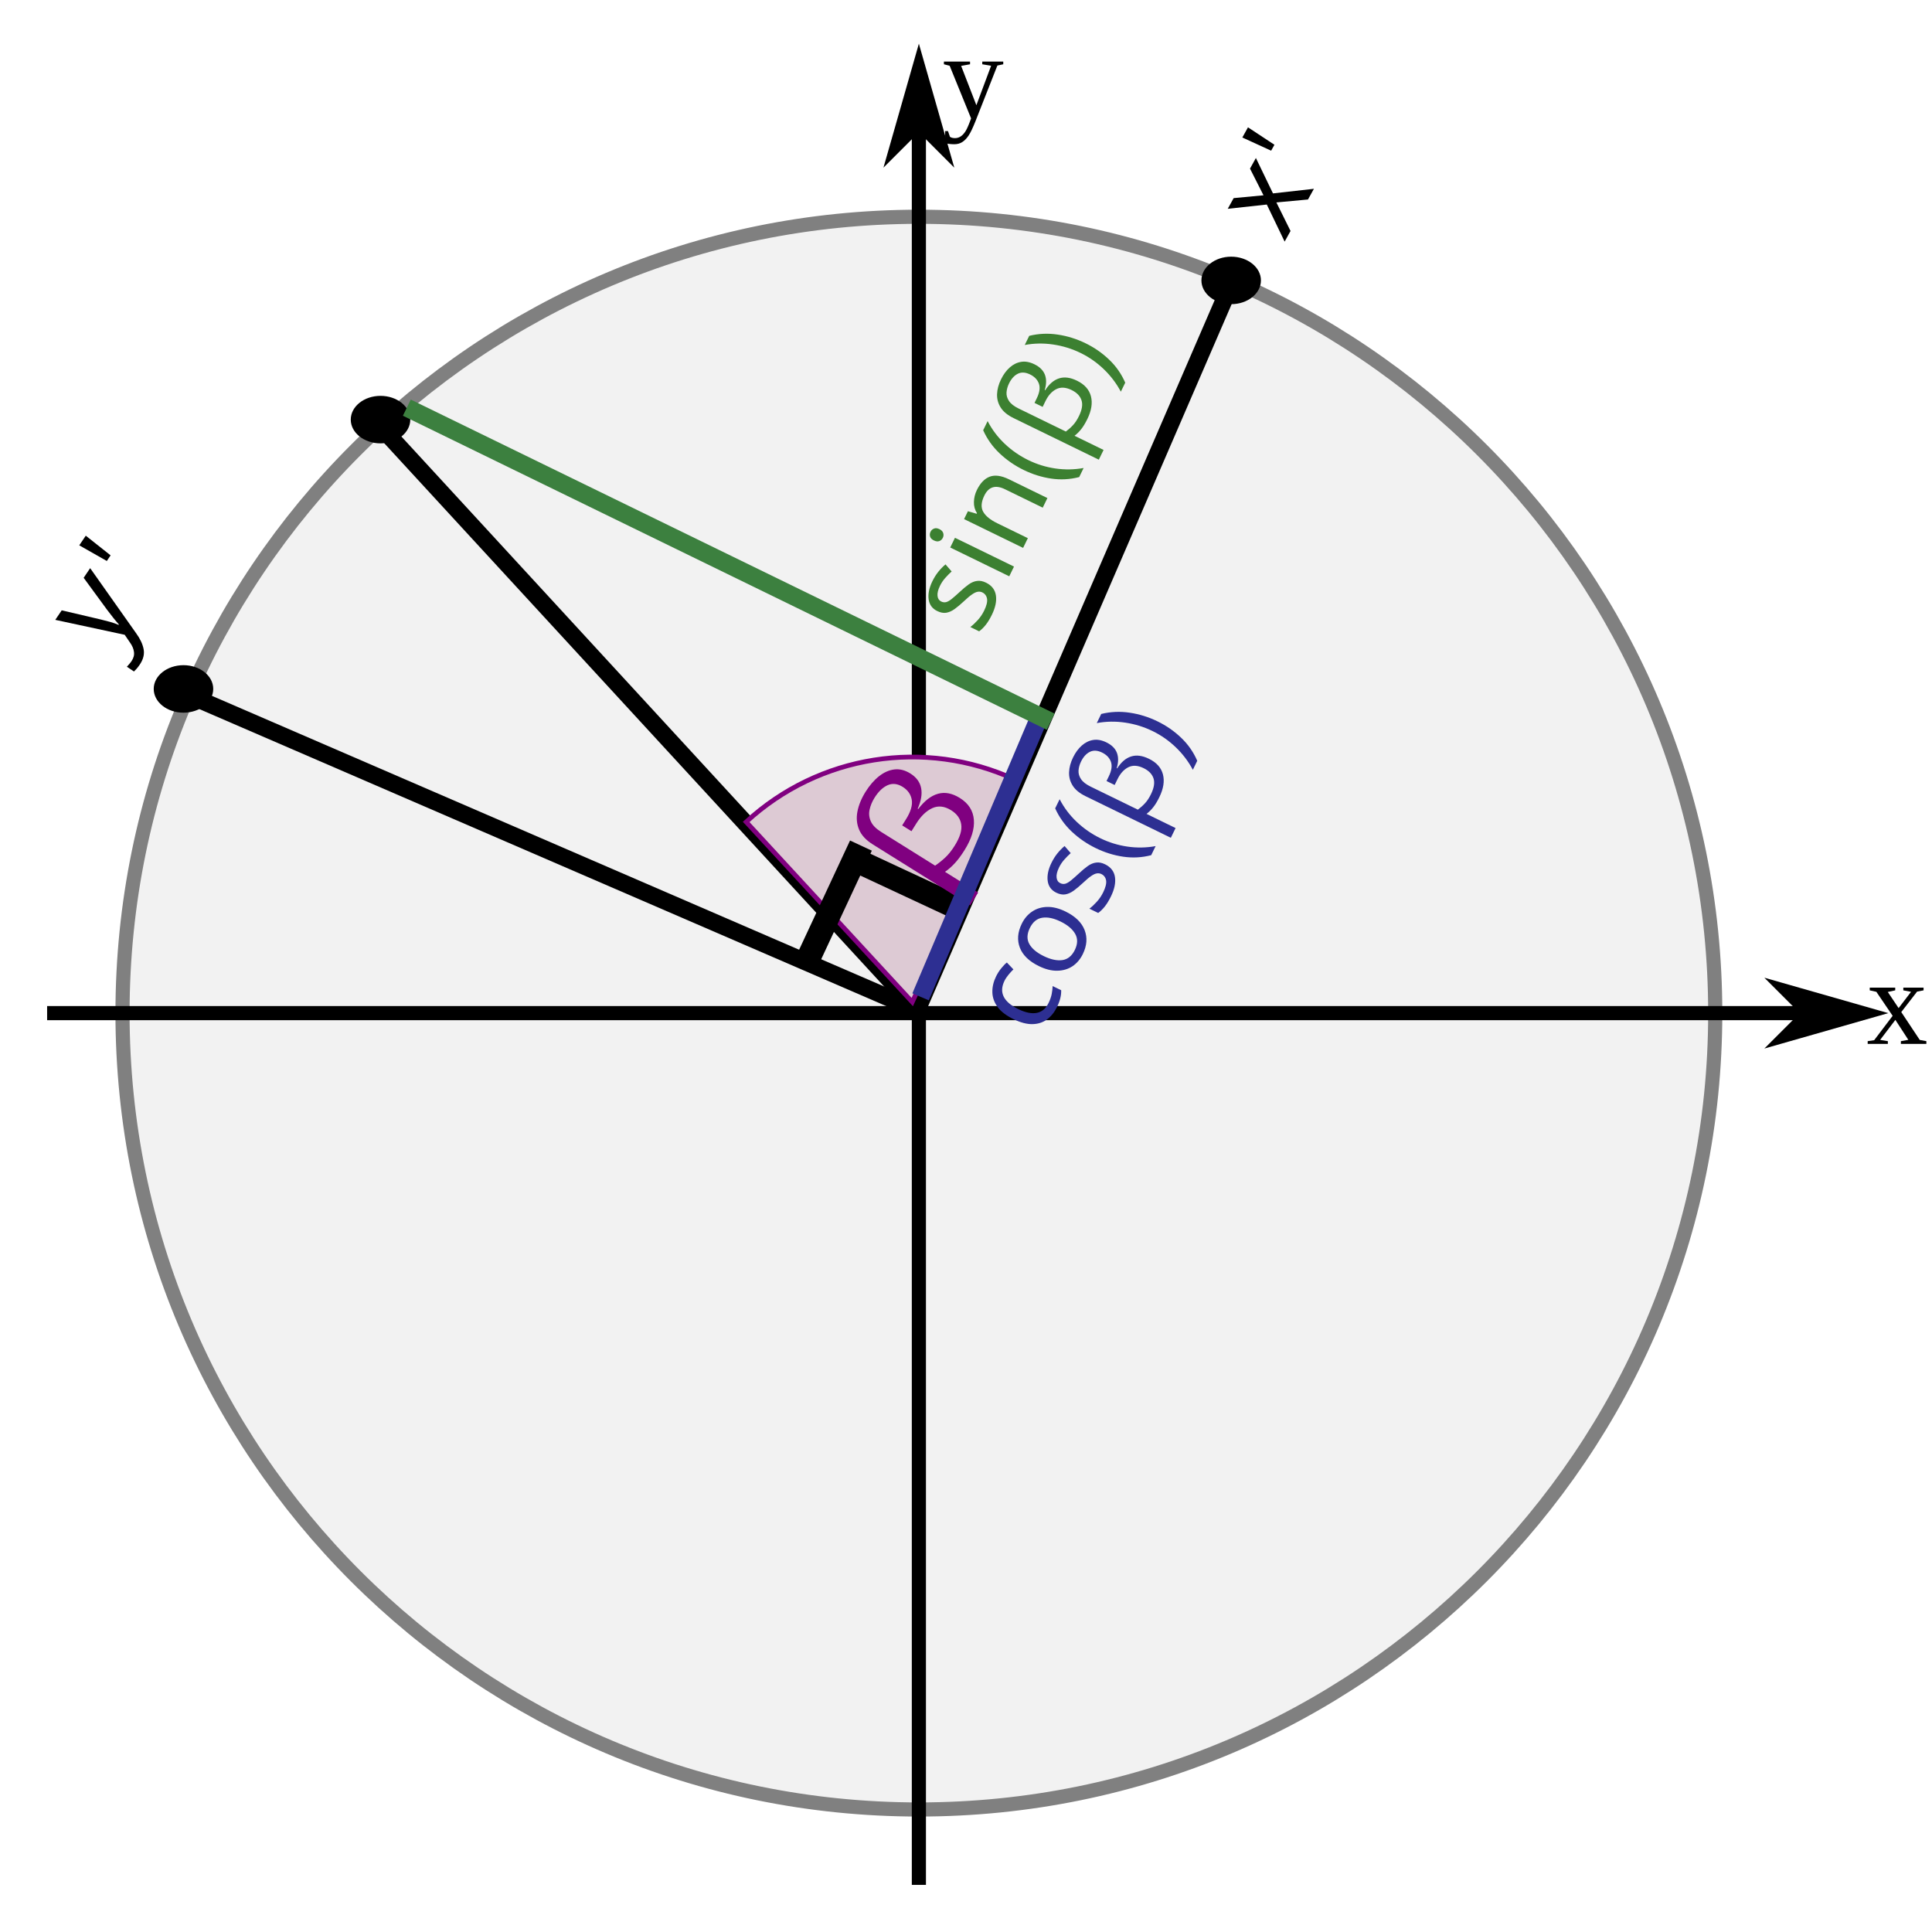
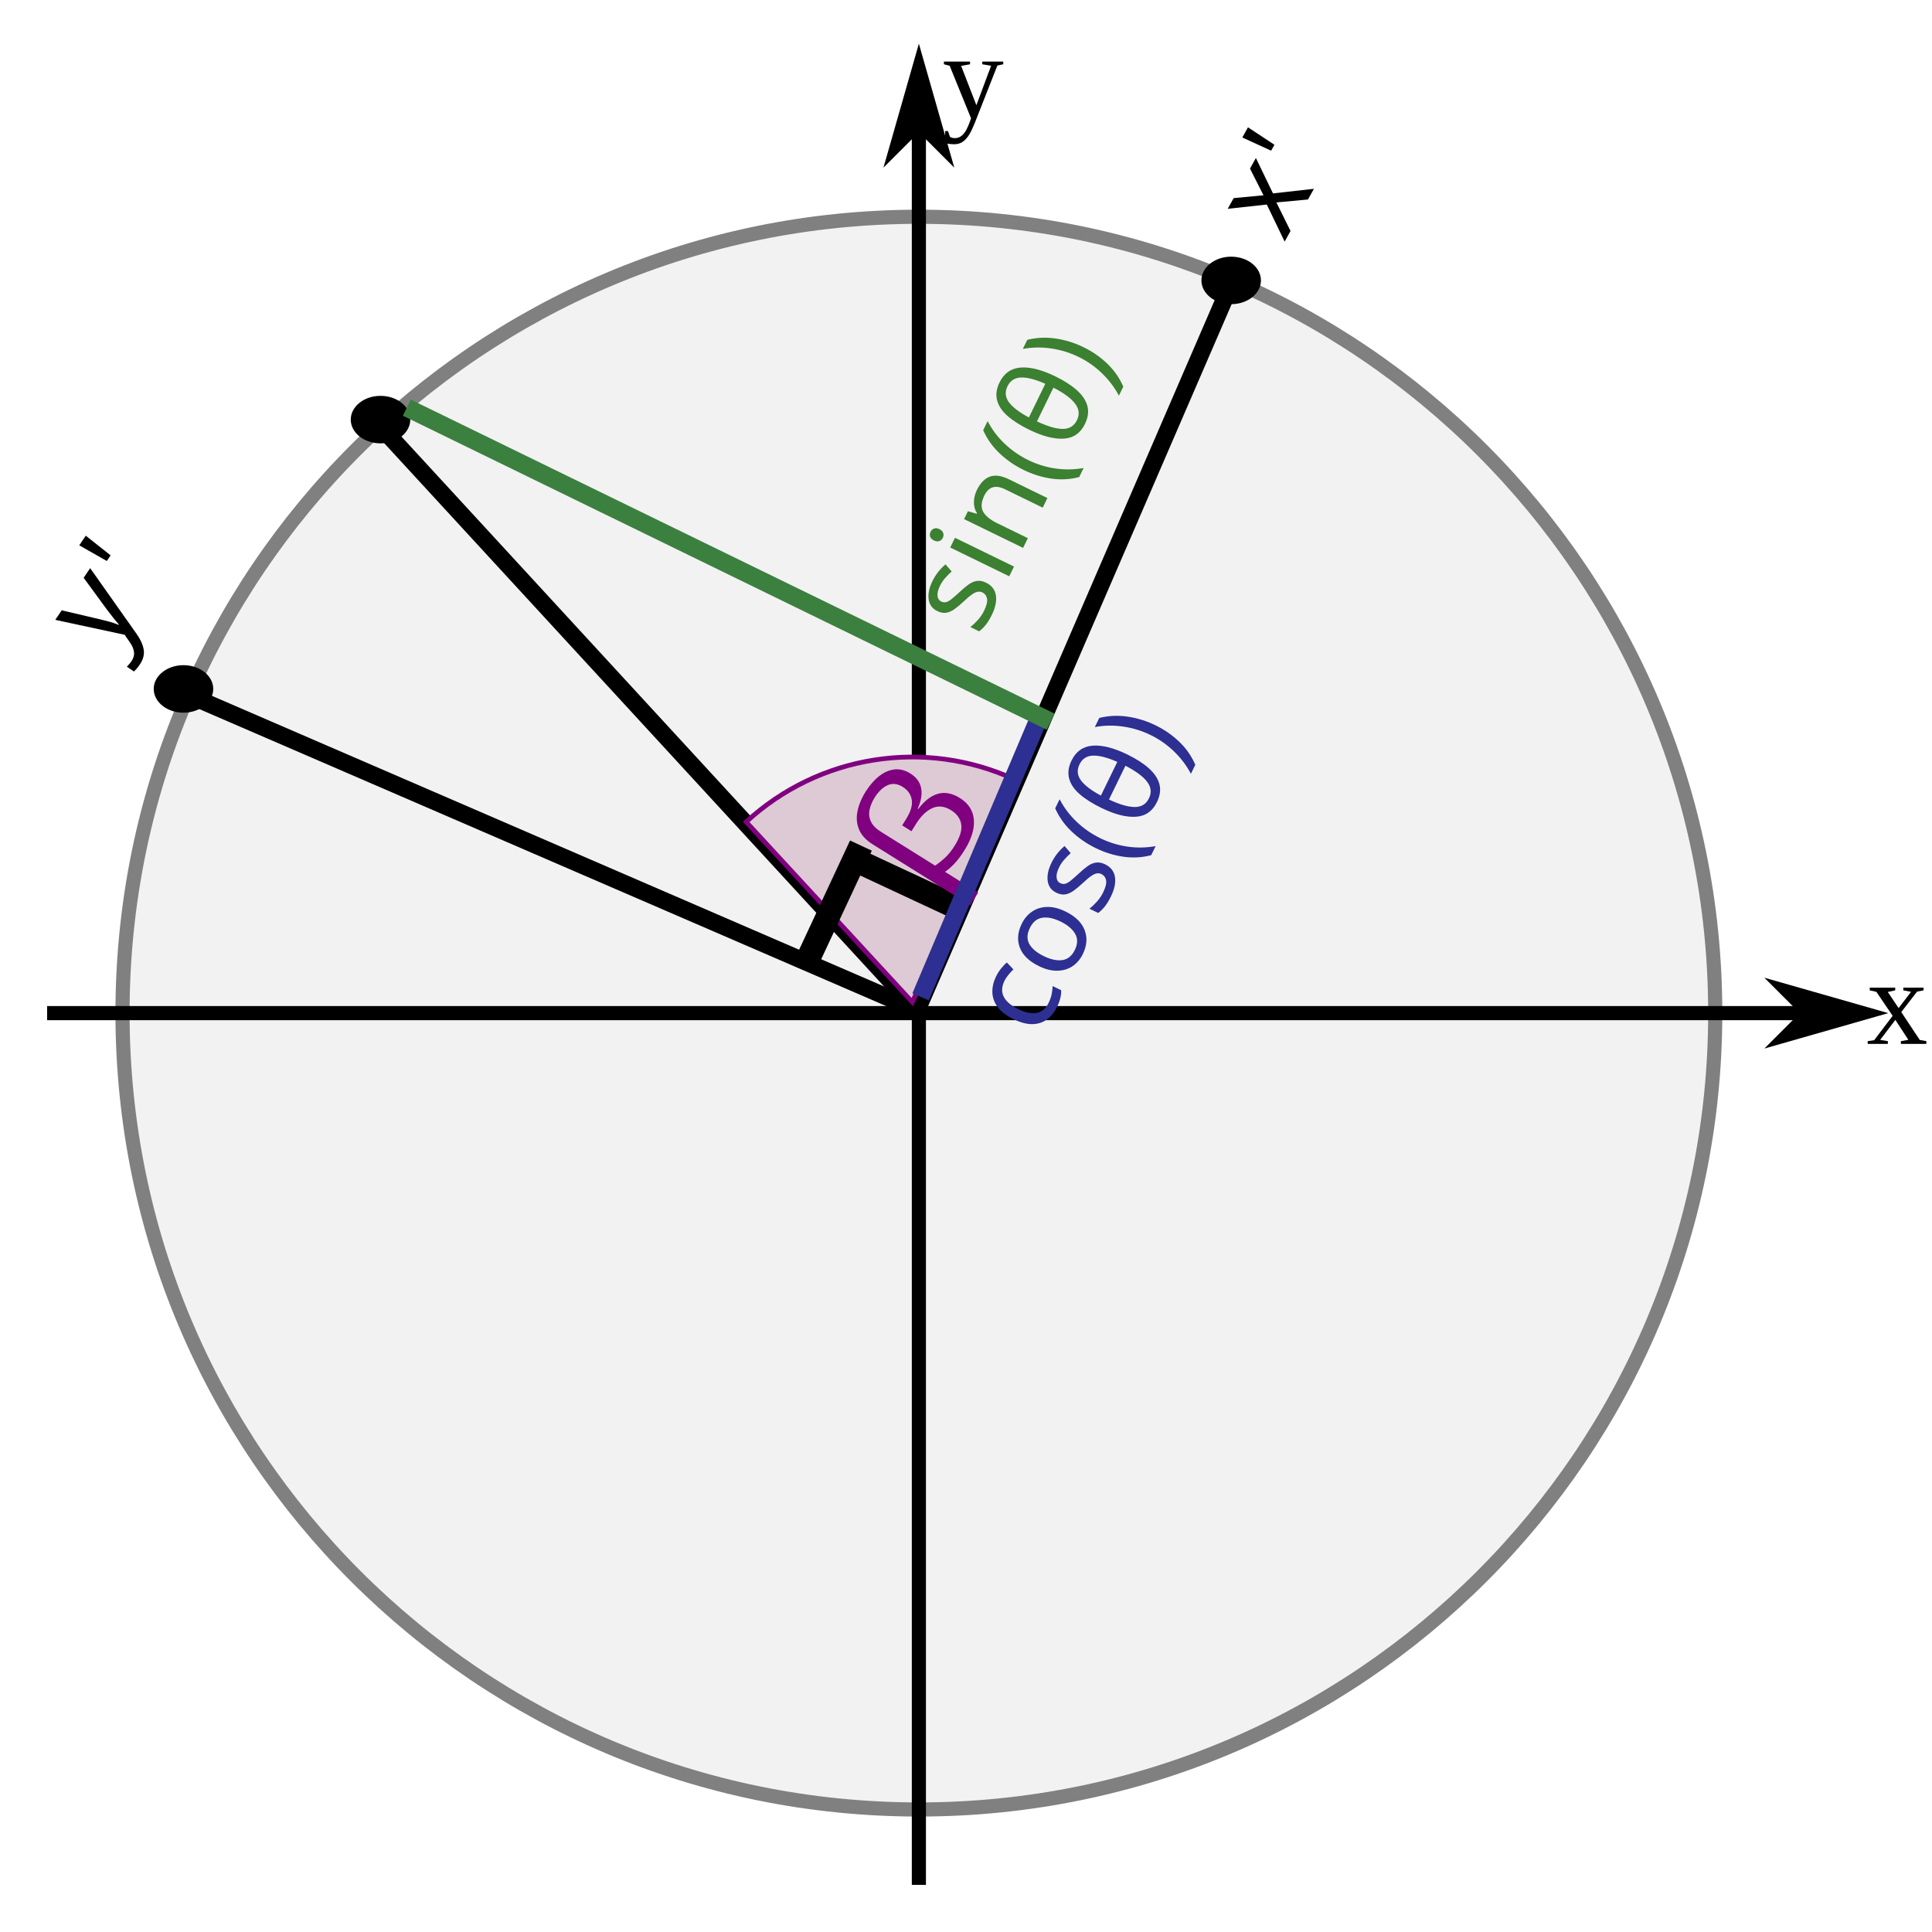
<svg xmlns="http://www.w3.org/2000/svg" width="410" height="410" version="1.1" id="svg12">
  <defs id="defs1">
    <marker id="a" orient="auto" overflow="visible">
      <path stroke="#000" stroke-width=".5" d="M-4,0l-2,2 7,-2 -7,-2 2,2z" id="path1" />
    </marker>
  </defs>
  <g stroke="#000" stroke-width="3" id="g5">
    <circle cx="195" cy="215" r="169" fill="#f2f2f2" stroke="gray" id="circle1" />
    <path marker-end="url(#a)" d="M195,400V15" id="path3" />
    <path marker-end="url(#a)" d="M10,215h385" id="path4" />
    <path d="M 194.577,214.454 260.734,61.442" id="path5" style="stroke-width:3.642" />
    <path d="M 195.06,214.544 42.047,148.386" id="path2" style="stroke-width:3.642" />
    <path d="M 194.927,214.599 82.051,91.925" id="path9" style="stroke-width:3.642" />
  </g>
  <path fill="#ddcad4" stroke="#800080" d="m 158.348,174.425 a 52,52 0 0 1 56.98,-9.015 l -21.729,47.242 z" id="path2-1" />
  <g stroke-linecap="round" stroke-width="5" id="g7" transform="matrix(0.987542,0,0,0.9744945,4.873987,4.004209)" />
  <ellipse cx="261.275" cy="59.51" id="circle7" rx="6.315" ry="5.04" style="stroke-width:1.88" />
  <ellipse cx="80.752" cy="89.047" id="circle7-7" rx="6.315" ry="5.04" style="stroke-width:1.88" />
  <g font-size="26" id="g12">
    <text x="396.119" y="221.53" id="text7">x</text>
    <text x="200" y="25" id="text8">y</text>
    <text x="86.856" y="263.298" fill="#3c8031" id="text4" style="font-style:normal;font-variant:normal;font-weight:normal;font-stretch:normal;font-size:26px;font-family:sans-serif;-inkscape-font-specification:'sans-serif, Normal';font-variant-ligatures:normal;font-variant-caps:normal;font-variant-numeric:normal;font-variant-east-asian:normal;fill:#000000;fill-opacity:1" transform="rotate(-61)">
      <tspan id="tspan9" x="86.856" y="263.298">x'</tspan>
    </text>
  </g>
  <text x="-102.524" y="97.225" fill="#3c8031" id="text11-6" style="font-style:normal;font-variant:normal;font-weight:normal;font-stretch:normal;font-size:26px;font-family:sans-serif;-inkscape-font-specification:'sans-serif, Normal';font-variant-ligatures:normal;font-variant-caps:normal;font-variant-numeric:normal;font-variant-east-asian:normal;fill:#000000;fill-opacity:1" transform="rotate(-56)">
    <tspan id="tspan8" x="-102.524" y="97.225">y'</tspan>
  </text>
  <ellipse cx="38.937" cy="146.201" id="ellipse2" rx="6.315" ry="5.04" style="stroke-width:1.88" />
  <rect style="fill:#000000" id="rect6" width="26.007" height="5.1" x="239.636" y="86.142" transform="rotate(25)" />
  <text x="-53.019" y="288.544" fill="#800080" font-style="italic" id="text10" transform="matrix(0.5687049,-0.9101181,0.7902113,0.4937788,0,0)" style="font-style:normal;font-variant:normal;font-weight:normal;font-stretch:normal;font-size:33.745px;font-family:sans-serif;-inkscape-font-specification:'sans-serif, Normal';font-variant-ligatures:normal;font-variant-caps:normal;font-variant-numeric:normal;font-variant-east-asian:normal;fill:#800080;stroke-width:2.812">
    <tspan id="tspan1" x="-53.019" y="288.544">β</tspan>
  </text>
  <rect style="fill:#000000" id="rect7" width="26.007" height="5.1" x="-111.427" y="238.873" transform="rotate(-65)" />
  <g id="layer2" transform="rotate(-64,194.0012,214.2724)">
    <path stroke="#2d2f92" d="m 197.05,214.301 64.102,-3.359" id="path7" style="stroke-width:3.789;stroke-dasharray:none" />
    <path stroke="#3c803f" d="M 260,59 V 215" id="path6" transform="matrix(0.987542,0,0,0.9744945,4.873987,4.004209)" style="stroke-width:3.862;stroke-dasharray:none" />
    <text x="200" y="241" fill="#2d2f92" id="text12" style="font-style:normal;font-variant:normal;font-weight:normal;font-stretch:normal;font-size:26px;font-family:sans-serif;-inkscape-font-specification:'sans-serif, Normal';font-variant-ligatures:normal;font-variant-caps:normal;font-variant-numeric:normal;font-variant-east-asian:normal;fill:#2d2f92">
-       <tspan id="tspan2">cos(β)</tspan>
+       <tspan id="tspan2">cos(θ)</tspan>
    </text>
    <text x="270.857" y="192.091" fill="#3c8031" id="text11" style="font-style:normal;font-variant:normal;font-weight:normal;font-stretch:normal;font-size:26px;font-family:sans-serif;-inkscape-font-specification:'sans-serif, Normal';font-variant-ligatures:normal;font-variant-caps:normal;font-variant-numeric:normal;font-variant-east-asian:normal;fill:#3c8031">
-       <tspan id="tspan12" x="270.857" y="192.091">sin(β)</tspan>
+       <tspan id="tspan3">sin(θ)</tspan>
    </text>
  </g>
</svg>
